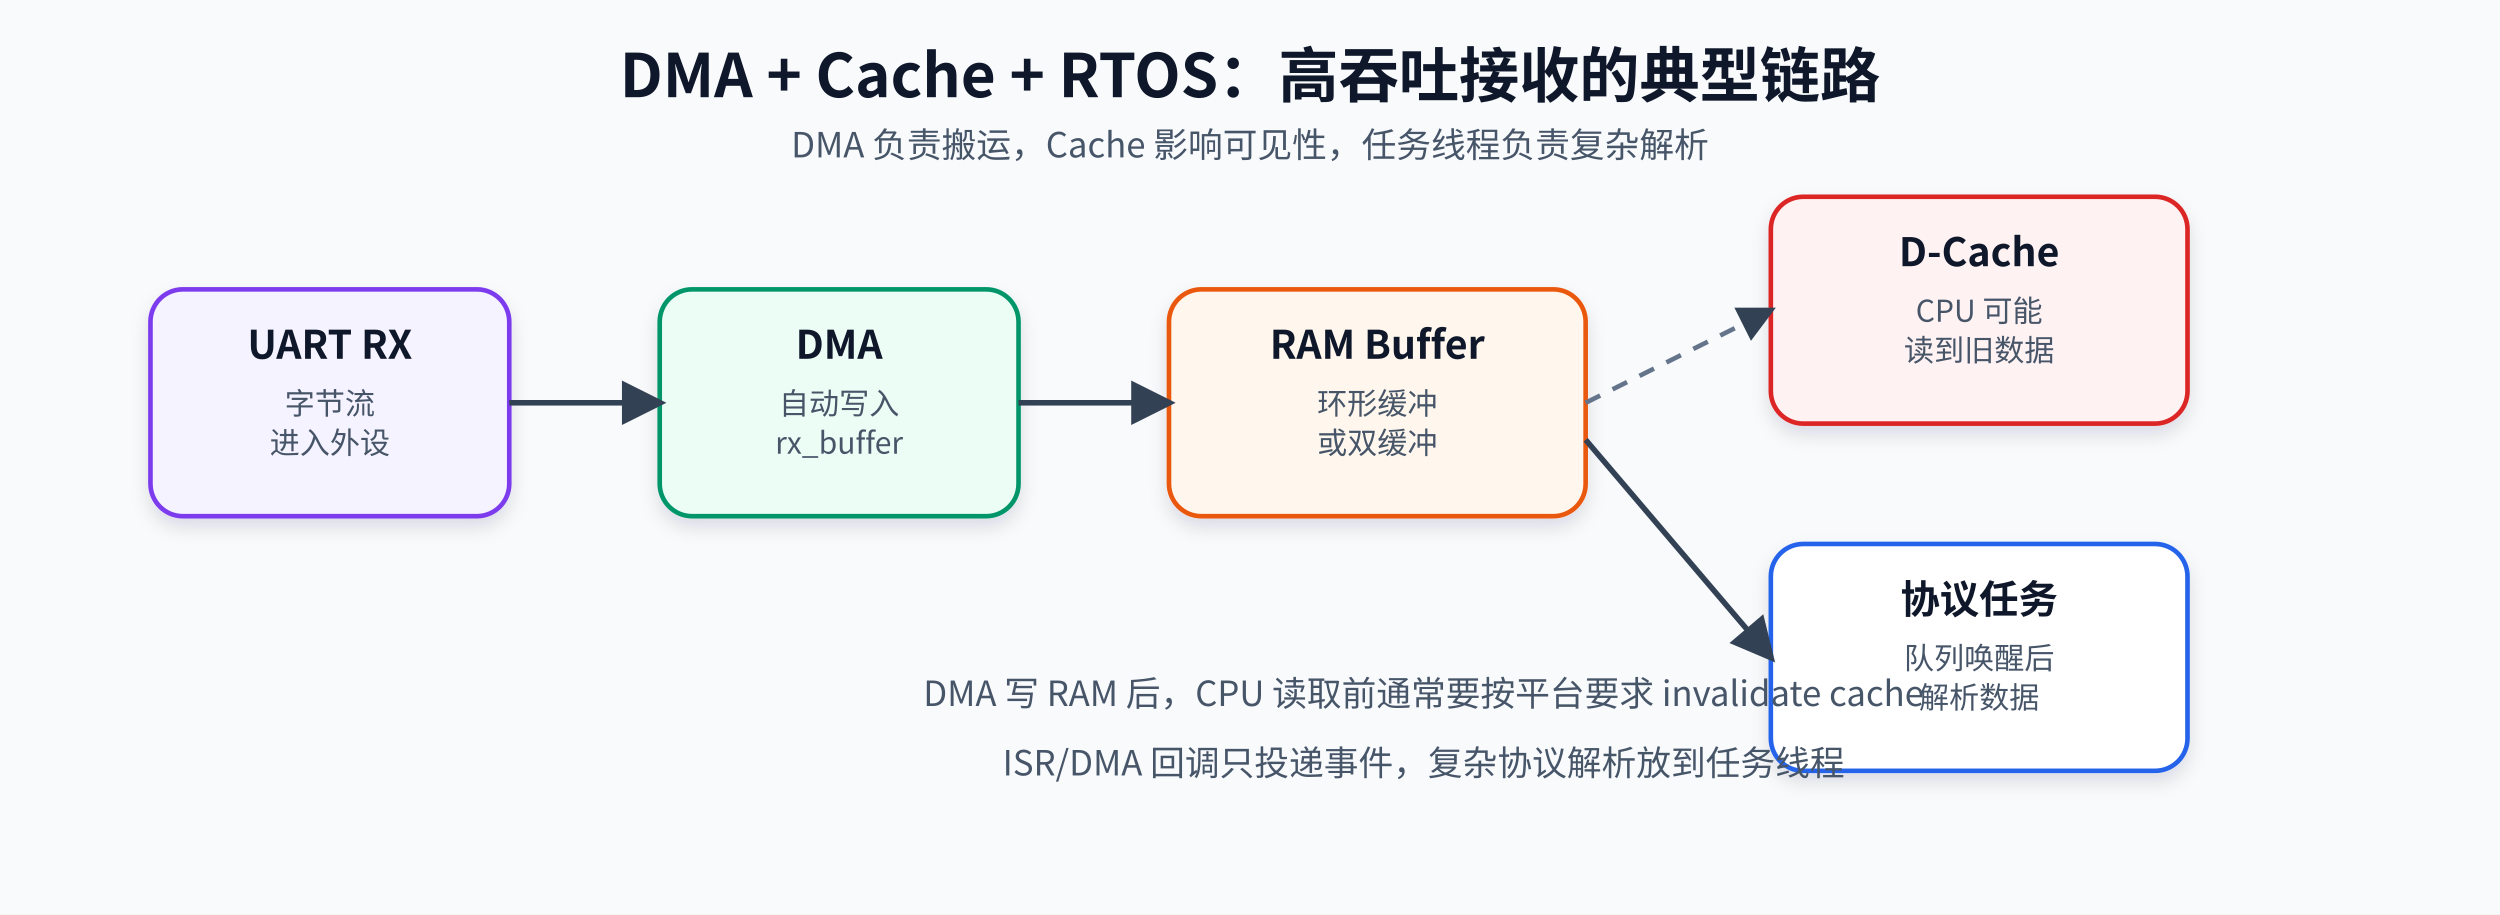
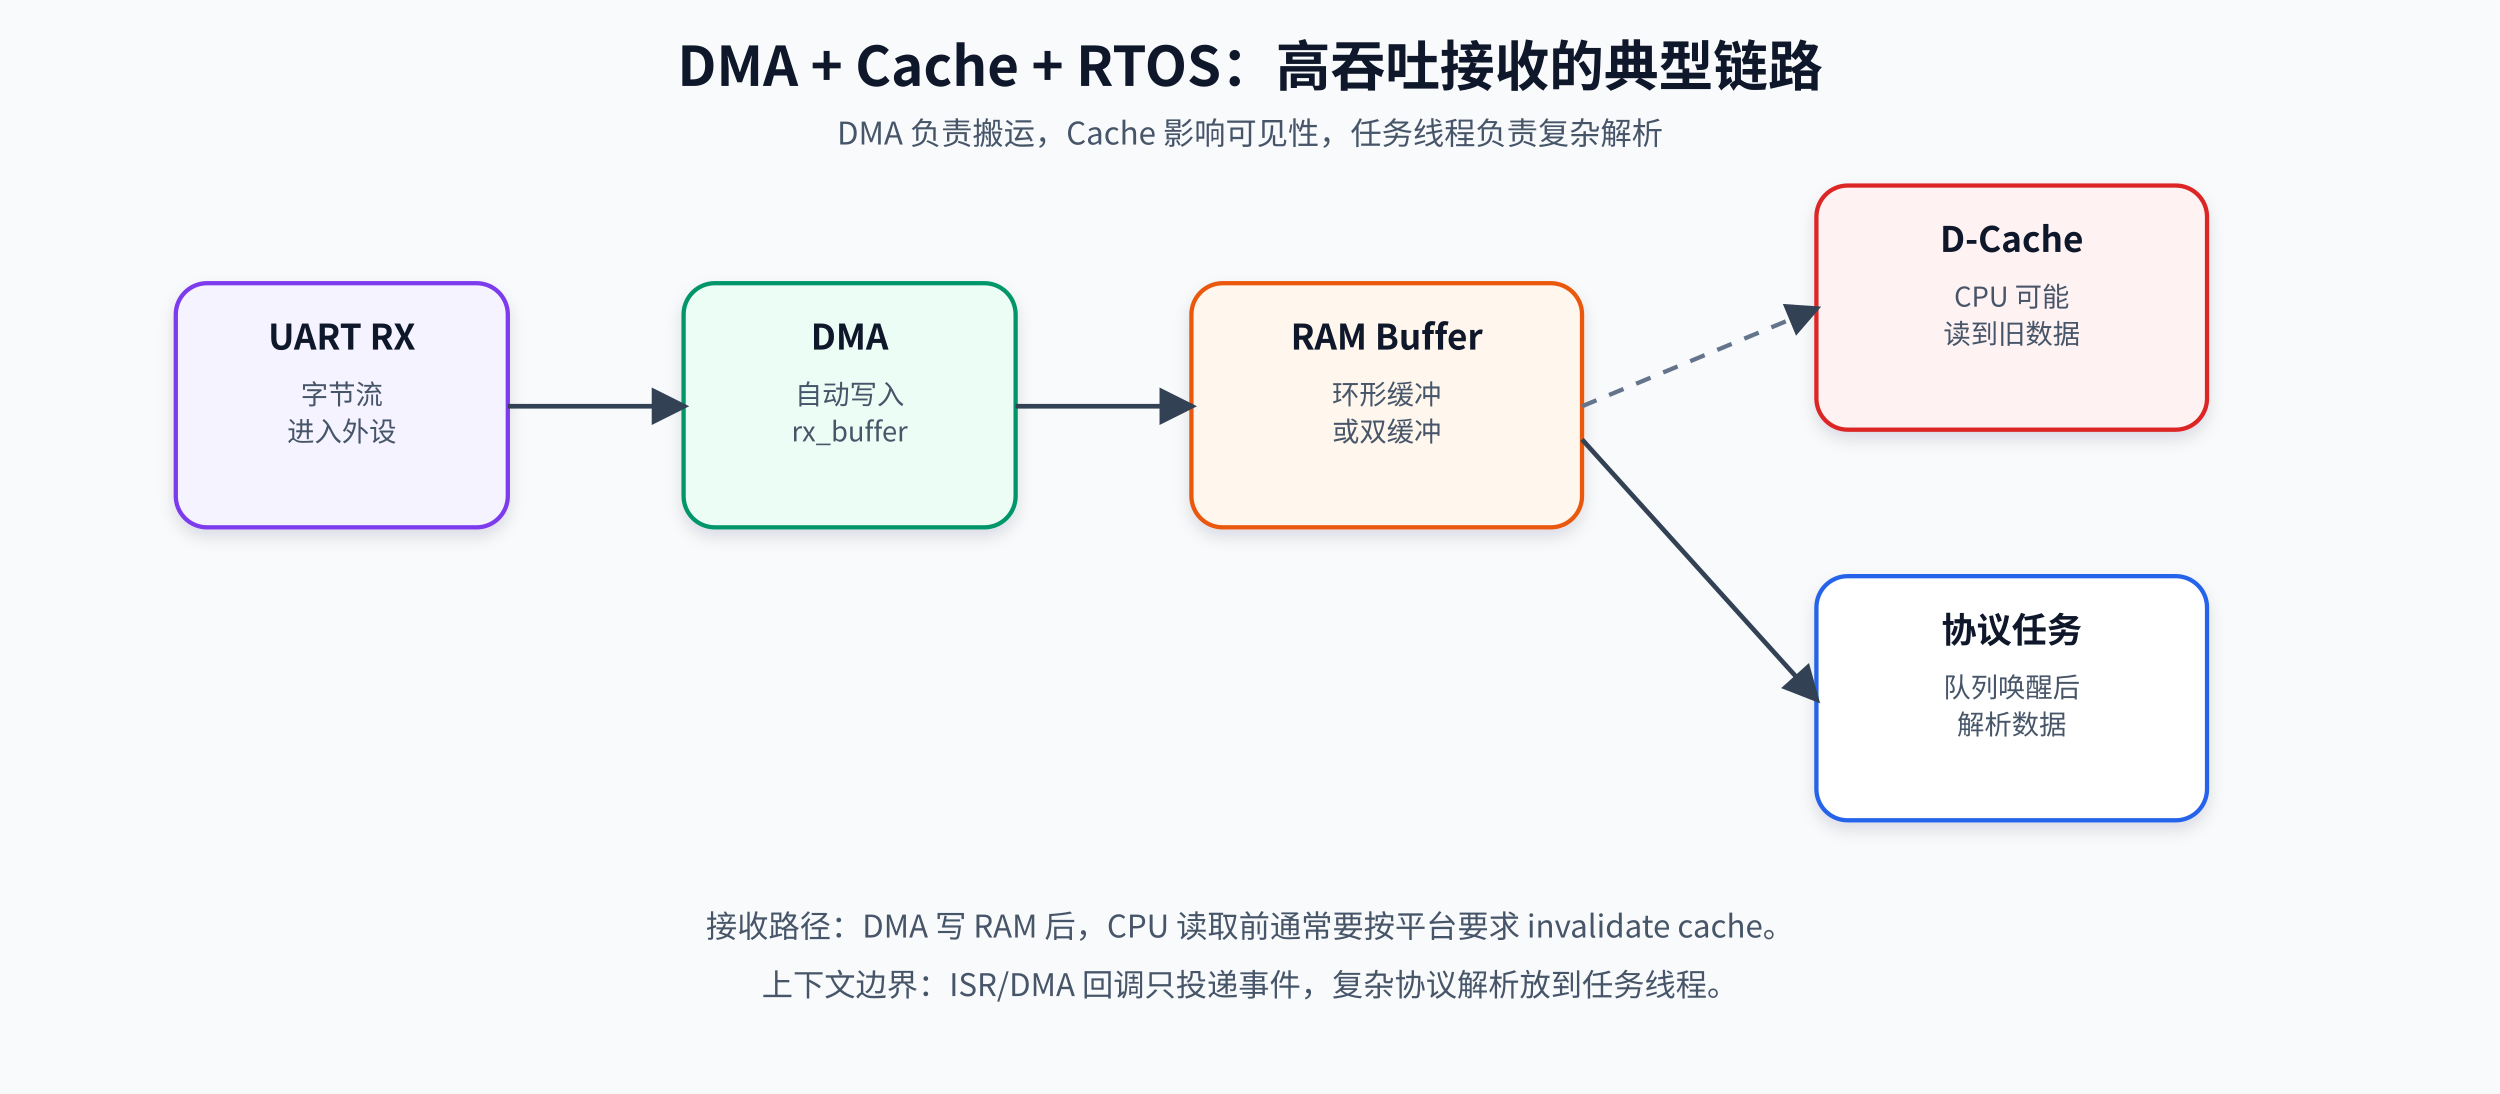
- <svg xmlns="http://www.w3.org/2000/svg" width="1080" height="395" viewBox="0 0 1080 395" role="img" aria-labelledby="title desc">
+ <svg xmlns="http://www.w3.org/2000/svg" width="1280" height="560" viewBox="0 0 1280 560" role="img" aria-labelledby="title desc">
  <defs>
    <marker id="arrow" viewBox="0 0 10 10" refX="8.5" refY="5" markerWidth="8" markerHeight="8" orient="auto-start-reverse">
      <path d="M 0 0 L 10 5 L 0 10 z" fill="#334155" />
    </marker>
    <filter id="shadow" x="-10%" y="-10%" width="130%" height="130%">
      <feDropShadow dx="0" dy="4" stdDeviation="4" flood-color="#0f172a" flood-opacity="0.12" />
    </filter>
  </defs>
-   <rect class="bg" x="0" y="0" width="1080" height="395" />
+   <rect class="bg" x="0" y="0" width="1280" height="560" />
  <style>
  .bg { fill: #f8fafc; }
-   .title { font: 700 26px 'Noto Sans CJK SC', 'Microsoft YaHei', Arial, sans-serif; fill: #0f172a; text-anchor: middle; }
-   .subtitle { font: 500 15px 'Noto Sans CJK SC', 'Microsoft YaHei', Arial, sans-serif; fill: #475569; text-anchor: middle; }
-   .box { fill: #ffffff; stroke: #2563eb; stroke-width: 2; rx: 14; ry: 14; filter: url(#shadow); }
-   .box-green { fill: #ecfdf5; stroke: #059669; stroke-width: 2; rx: 14; ry: 14; filter: url(#shadow); }
-   .box-orange { fill: #fff7ed; stroke: #ea580c; stroke-width: 2; rx: 14; ry: 14; filter: url(#shadow); }
-   .box-purple { fill: #f5f3ff; stroke: #7c3aed; stroke-width: 2; rx: 14; ry: 14; filter: url(#shadow); }
-   .box-red { fill: #fef2f2; stroke: #dc2626; stroke-width: 2; rx: 14; ry: 14; filter: url(#shadow); }
-   .box-gray { fill: #f1f5f9; stroke: #64748b; stroke-width: 2; rx: 14; ry: 14; filter: url(#shadow); }
-   .label { font: 700 17px 'Noto Sans CJK SC', 'Microsoft YaHei', Arial, sans-serif; fill: #0f172a; text-anchor: middle; }
-   .small { font: 500 13px 'Noto Sans CJK SC', 'Microsoft YaHei', Arial, sans-serif; fill: #475569; text-anchor: middle; }
+   .title { font: 700 28px 'Noto Sans CJK SC', 'Microsoft YaHei', Arial, sans-serif; fill: #0f172a; text-anchor: middle; }
+   .subtitle { font: 500 16px 'Noto Sans CJK SC', 'Microsoft YaHei', Arial, sans-serif; fill: #475569; text-anchor: middle; }
+   .box { fill: #ffffff; stroke: #2563eb; stroke-width: 2.2; rx: 16; ry: 16; filter: url(#shadow); }
+   .box-green { fill: #ecfdf5; stroke: #059669; stroke-width: 2.2; rx: 16; ry: 16; filter: url(#shadow); }
+   .box-orange { fill: #fff7ed; stroke: #ea580c; stroke-width: 2.2; rx: 16; ry: 16; filter: url(#shadow); }
+   .box-purple { fill: #f5f3ff; stroke: #7c3aed; stroke-width: 2.2; rx: 16; ry: 16; filter: url(#shadow); }
+   .box-red { fill: #fef2f2; stroke: #dc2626; stroke-width: 2.2; rx: 16; ry: 16; filter: url(#shadow); }
+   .box-gray { fill: #f1f5f9; stroke: #64748b; stroke-width: 2.2; rx: 16; ry: 16; filter: url(#shadow); }
+   .label { font: 700 18px 'Noto Sans CJK SC', 'Microsoft YaHei', Arial, sans-serif; fill: #0f172a; text-anchor: middle; }
+   .small { font: 500 14px 'Noto Sans CJK SC', 'Microsoft YaHei', Arial, sans-serif; fill: #475569; text-anchor: middle; }
  .tiny { font: 500 12px 'Noto Sans CJK SC', 'Microsoft YaHei', Arial, sans-serif; fill: #64748b; text-anchor: middle; }
  .arrow { stroke: #334155; stroke-width: 2.4; fill: none; marker-end: url(#arrow); }
-   .dash { stroke: #64748b; stroke-width: 2; fill: none; stroke-dasharray: 7 6; marker-end: url(#arrow); }
+   .dash { stroke: #64748b; stroke-width: 2.2; fill: none; stroke-dasharray: 8 7; marker-end: url(#arrow); }
</style>
-   <text class="title" x="540" y="42">DMA + Cache + RTOS：高吞吐接收的典型链路</text>
-   <text class="subtitle" x="540" y="68">DMA 负责搬运，Cache 影响可见性，任务线程负责复杂解析</text>
-   <rect class="box-purple" x="65" y="125" width="155" height="98" />
-   <text class="label" x="142.5" y="155">UART RX</text>
-   <text class="small" x="142.5" y="179">字节流</text>
-   <text class="small" x="142.5" y="196">进入外设</text>
-   <rect class="box-green" x="285" y="125" width="155" height="98" />
-   <text class="label" x="362.5" y="155">DMA</text>
-   <text class="small" x="362.5" y="179">自动写入</text>
-   <text class="small" x="362.5" y="196">rx_buffer</text>
-   <rect class="box-orange" x="505" y="125" width="180" height="98" />
-   <text class="label" x="595.0" y="155">RAM Buffer</text>
-   <text class="small" x="595.0" y="179">环形缓冲</text>
-   <text class="small" x="595.0" y="196">或双缓冲</text>
-   <rect class="box-red" x="765" y="85" width="180" height="98" />
-   <text class="label" x="855.0" y="115">D-Cache</text>
-   <text class="small" x="855.0" y="139">CPU 可能</text>
-   <text class="small" x="855.0" y="156">读到旧数据</text>
-   <rect class="box" x="765" y="235" width="180" height="98" />
-   <text class="label" x="855.0" y="265">协议任务</text>
-   <text class="small" x="855.0" y="289">队列唤醒后</text>
-   <text class="small" x="855.0" y="306">解析数据</text>
-   <path class="arrow" d="M 220 174 L 285 174" />
-   <path class="arrow" d="M 440 174 L 505 174" />
-   <path class="dash" d="M 685 174 L 765 134" />
-   <path class="arrow" d="M 685 190 L 765 284" />
-   <text class="subtitle" x="615" y="305">DMA 写 RAM 后，CPU 读取前通常要按平台要求 invalidate cache</text>
-   <text class="subtitle" x="615" y="335">ISR/DMA 回调只投递事件，复杂协议解析放到任务线程</text>
+   <text class="title" x="640.0" y="44">DMA + Cache + RTOS：高吞吐接收的典型链路</text>
+   <text class="subtitle" x="640.0" y="74">DMA 负责搬运，Cache 影响可见性，任务线程负责复杂解析</text>
+   <rect class="box-purple" x="90" y="145" width="170" height="125" />
+   <text class="label" x="175.0" y="179">UART RX</text>
+   <text class="small" x="175.0" y="207">字节流</text>
+   <text class="small" x="175.0" y="226">进入外设</text>
+   <rect class="box-green" x="350" y="145" width="170" height="125" />
+   <text class="label" x="435.0" y="179">DMA</text>
+   <text class="small" x="435.0" y="207">自动写入</text>
+   <text class="small" x="435.0" y="226">rx_buffer</text>
+   <rect class="box-orange" x="610" y="145" width="200" height="125" />
+   <text class="label" x="710.0" y="179">RAM Buffer</text>
+   <text class="small" x="710.0" y="207">环形缓冲</text>
+   <text class="small" x="710.0" y="226">或双缓冲</text>
+   <rect class="box-red" x="930" y="95" width="200" height="125" />
+   <text class="label" x="1030.0" y="129">D-Cache</text>
+   <text class="small" x="1030.0" y="157">CPU 可能</text>
+   <text class="small" x="1030.0" y="176">读到旧数据</text>
+   <rect class="box" x="930" y="295" width="200" height="125" />
+   <text class="label" x="1030.0" y="329">协议任务</text>
+   <text class="small" x="1030.0" y="357">队列唤醒后</text>
+   <text class="small" x="1030.0" y="376">解析数据</text>
+   <path class="arrow" d="M 260 208 L 350 208" />
+   <path class="arrow" d="M 520 208 L 610 208" />
+   <path class="dash" d="M 810 208 L 930 158" />
+   <path class="arrow" d="M 810 225 L 930 358" />
+   <text class="subtitle" x="640.0" y="480">接收路径：DMA 写 RAM 后，CPU 读取前通常要按平台要求 invalidate cache。</text>
+   <text class="subtitle" x="640.0" y="510">上下文边界：ISR/DMA 回调只投递事件，复杂协议解析放到任务线程。</text>
</svg>
